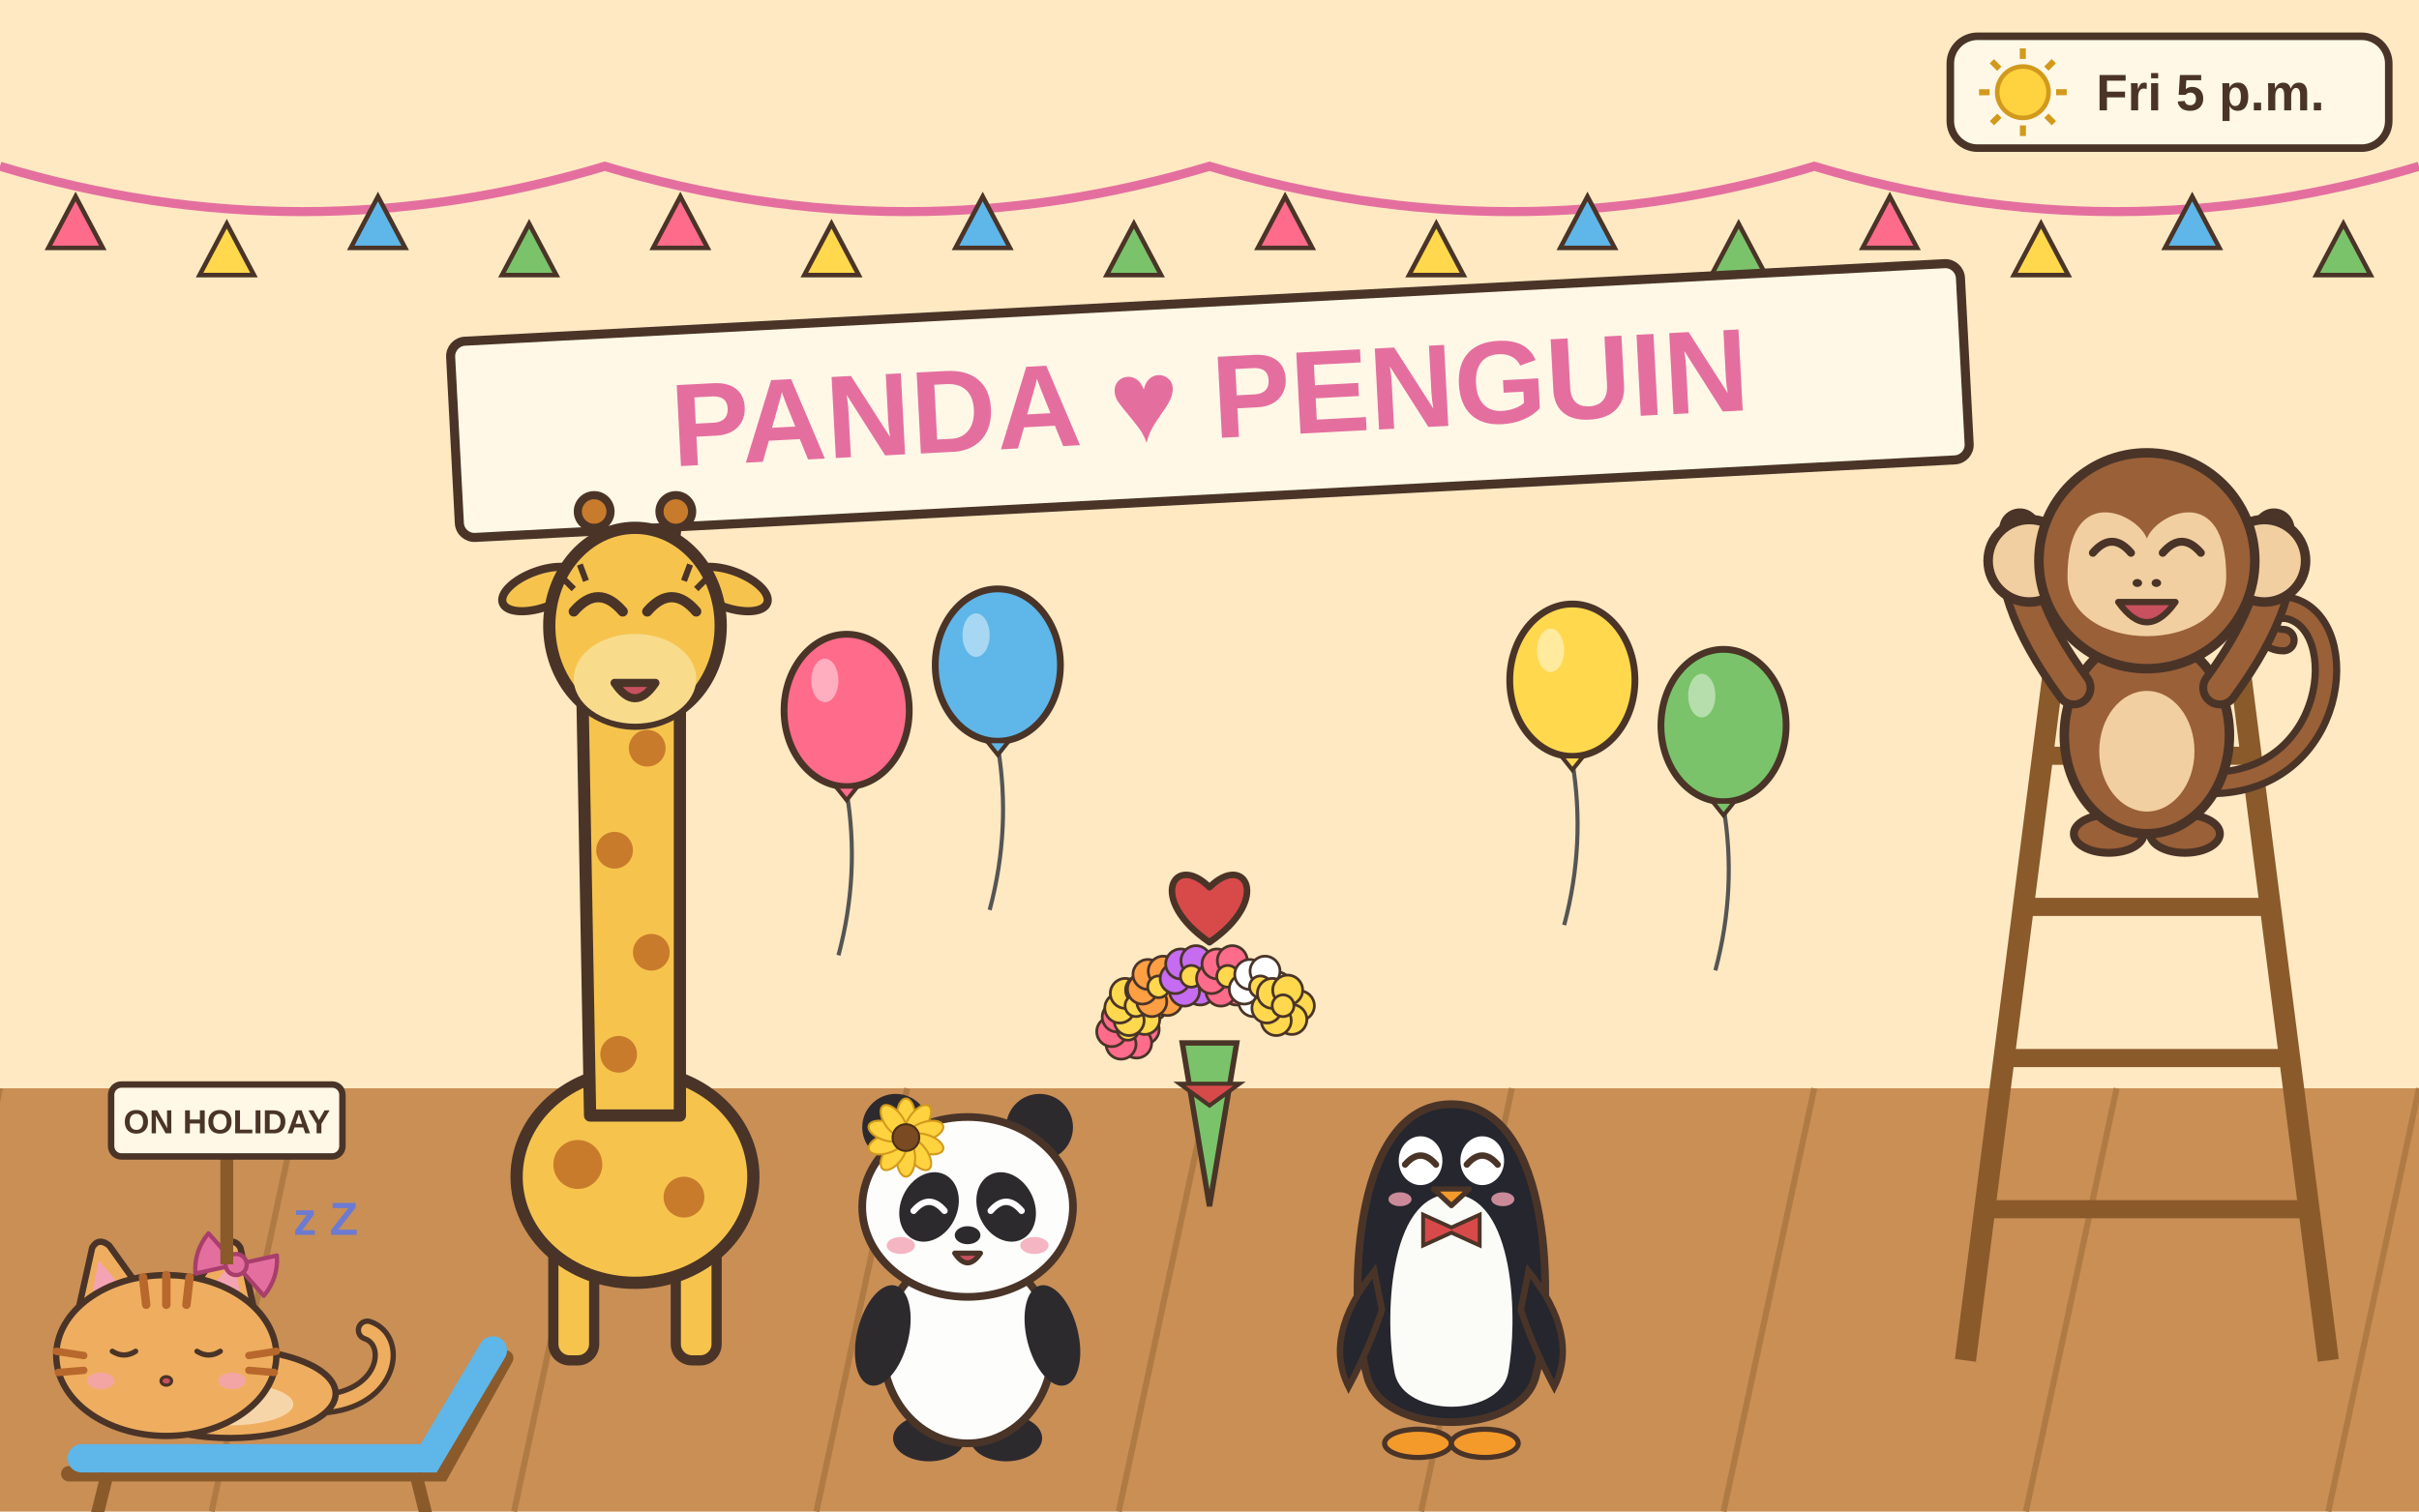
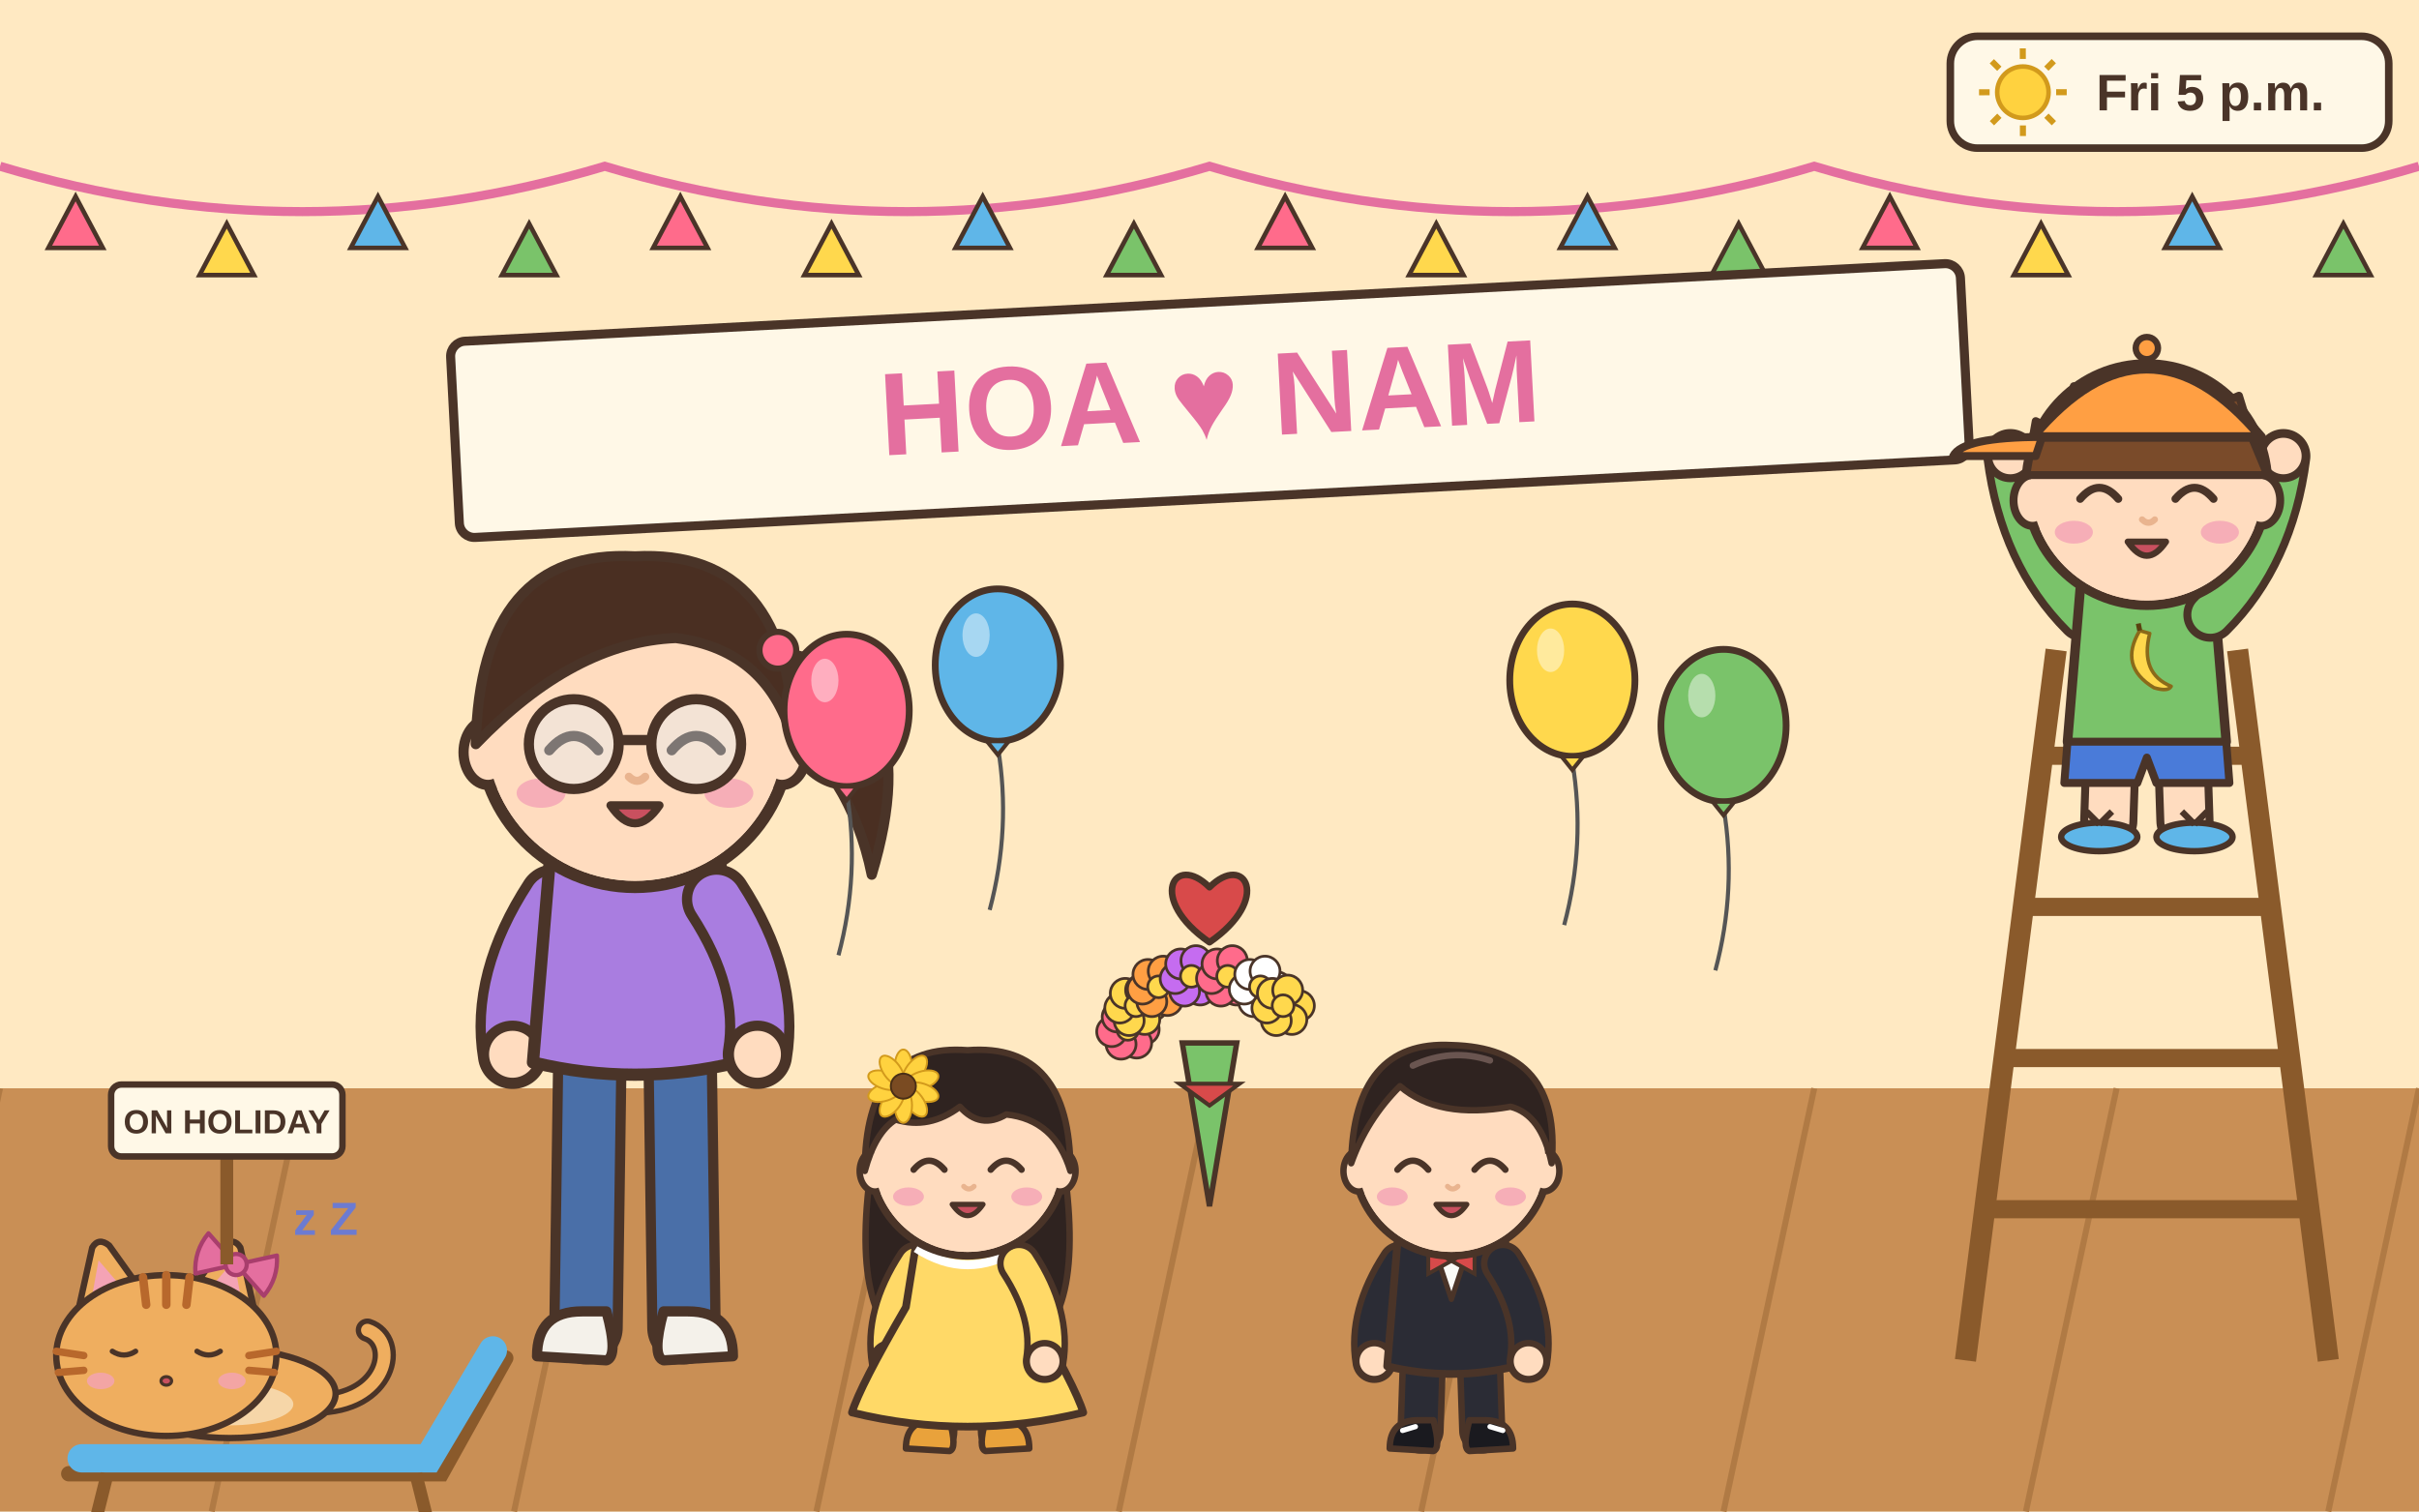
<svg xmlns="http://www.w3.org/2000/svg" viewBox="0 0 1600 1000" width="1600" height="1000">
  <style>.ch{animation:breathe 3.4s ease-in-out infinite;animation-delay:var(--d,0s);transform-box:fill-box;transform-origin:50% 100%}.m-happy,.m-love{animation-name:hop;animation-duration:2.8s}.m-shock{animation-name:shiver;animation-duration:2.4s}.m-angry{animation-name:puff;animation-duration:1.3s}.m-sad,.m-cry{animation-name:droop;animation-duration:4s}.m-sleep{animation-name:snore;animation-duration:3.8s}.m-sly,.m-sweat,.m-grumpy{animation-name:shifty;animation-duration:2.4s}@keyframes breathe{50%{transform:scale(1.015,.985)}}@keyframes hop{0%,58%,100%{transform:none}68%{transform:translateY(-16px) scale(.98,1.03)}78%{transform:scale(1.035,.965)}86%{transform:none}}@keyframes shiver{0%,30%,100%{transform:none}4%{transform:translateX(-7px) rotate(-1.5deg)}8%{transform:translateX(7px) rotate(1.5deg)}12%{transform:translateX(-6px)}16%{transform:translateX(6px)}20%{transform:translateX(-3px)}}@keyframes puff{50%{transform:scale(1.045,.965) translateY(2px)}}@keyframes droop{50%{transform:scale(1.01,.97) rotate(-1.2deg)}}@keyframes snore{50%{transform:scale(1.035,.965)}}@keyframes shifty{0%,100%{transform:rotate(-2deg)}50%{transform:rotate(2deg)}}.blink{animation:blink 4.6s infinite;animation-delay:var(--d,0s);transform-box:fill-box;transform-origin:50% 50%}@keyframes blink{0%,91%,100%{transform:none}94%{transform:scaleY(.1)}}.drip{animation:drip 1.8s ease-in infinite;animation-delay:var(--d,0s)}.drip+.drip{animation-delay:calc(var(--d,0s) - .9s)}@keyframes drip{0%{transform:translateY(-8px);opacity:0}25%{opacity:1}100%{transform:translateY(34px);opacity:0}}.zz{animation:zz 3s ease-in-out infinite}@keyframes zz{0%{transform:translate(0,14px);opacity:0}30%{opacity:1}100%{transform:translate(24px,-34px);opacity:0}}.twinkle{animation:tw 1.8s ease-in-out infinite;animation-delay:var(--d,0s);transform-box:fill-box;transform-origin:50% 50%}@keyframes tw{0%,100%{transform:scale(.7) rotate(0);opacity:.75}50%{transform:scale(1.18) rotate(45deg);opacity:1}}.sway{animation:sway 3.4s ease-in-out infinite;animation-delay:var(--d,0s);transform-box:fill-box;transform-origin:50% 100%}@keyframes sway{0%,100%{transform:rotate(-3deg) translateY(0)}50%{transform:rotate(3deg) translateY(-14px)}}.beat{animation:beat 1.3s ease-in-out infinite;animation-delay:var(--d,0s);transform-box:fill-box;transform-origin:50% 50%}@keyframes beat{0%,60%,100%{transform:scale(1)}12%{transform:scale(1.16)}24%{transform:scale(.96)}36%{transform:scale(1.08)}}.tail{animation:wag 1.7s ease-in-out infinite;transform-origin:60px -40px}@keyframes wag{50%{transform:rotate(10deg)}}.paw{animation:paw 1s ease-in-out infinite;transform-origin:56px -112px}@keyframes paw{50%{transform:rotate(-18deg)}}.float{animation:float 3.2s ease-in-out infinite;animation-delay:var(--d,0s)}@keyframes float{50%{transform:translateY(-18px)}}.ripple{animation:ripple 2.8s ease-in-out infinite;animation-delay:var(--d,0s)}@keyframes ripple{50%{transform:translateX(26px);opacity:.3}}.flutter{animation:flutter 2.4s ease-in-out infinite;animation-delay:var(--d,0s);transform-box:fill-box;transform-origin:50% 0}@keyframes flutter{50%{transform:rotate(9deg)}}.glow{animation:glow 2.6s ease-in-out infinite}@keyframes glow{50%{opacity:.35}}@media (prefers-reduced-motion:reduce){*{animation:none!important}}</style>
  <rect width="1600" height="1000" fill="#ffe9c2" />
  <rect y="720" width="1600" height="280" fill="#c98f55" />
  <path d="M0 720 L -60 1000" stroke="#b07a44" stroke-width="4" />
  <path d="M200 720 L 140 1000" stroke="#b07a44" stroke-width="4" />
  <path d="M400 720 L 340 1000" stroke="#b07a44" stroke-width="4" />
  <path d="M600 720 L 540 1000" stroke="#b07a44" stroke-width="4" />
  <path d="M800 720 L 740 1000" stroke="#b07a44" stroke-width="4" />
  <path d="M1000 720 L 940 1000" stroke="#b07a44" stroke-width="4" />
  <path d="M1200 720 L 1140 1000" stroke="#b07a44" stroke-width="4" />
  <path d="M1400 720 L 1340 1000" stroke="#b07a44" stroke-width="4" />
  <path d="M1600 720 L 1540 1000" stroke="#b07a44" stroke-width="4" />
  <path d="M0 110 Q 200 170 400 110 Q 600 170 800 110 Q 1000 170 1200 110 Q 1400 170 1600 110" fill="none" stroke="#e46f9f" stroke-width="6" />
  <path class="flutter" style="--d:0s" d="M50 130 l 18 34 l -36 0 z" fill="#ff6b8b" stroke="#4a3428" stroke-width="3" />
  <path class="flutter" style="--d:-0.4s" d="M150 148 l 18 34 l -36 0 z" fill="#ffd84d" stroke="#4a3428" stroke-width="3" />
  <path class="flutter" style="--d:-0.8s" d="M250 130 l 18 34 l -36 0 z" fill="#5fb6e8" stroke="#4a3428" stroke-width="3" />
  <path class="flutter" style="--d:-1.2s" d="M350 148 l 18 34 l -36 0 z" fill="#7ac36a" stroke="#4a3428" stroke-width="3" />
  <path class="flutter" style="--d:-1.6s" d="M450 130 l 18 34 l -36 0 z" fill="#ff6b8b" stroke="#4a3428" stroke-width="3" />
  <path class="flutter" style="--d:0s" d="M550 148 l 18 34 l -36 0 z" fill="#ffd84d" stroke="#4a3428" stroke-width="3" />
  <path class="flutter" style="--d:-0.4s" d="M650 130 l 18 34 l -36 0 z" fill="#5fb6e8" stroke="#4a3428" stroke-width="3" />
  <path class="flutter" style="--d:-0.8s" d="M750 148 l 18 34 l -36 0 z" fill="#7ac36a" stroke="#4a3428" stroke-width="3" />
  <path class="flutter" style="--d:-1.2s" d="M850 130 l 18 34 l -36 0 z" fill="#ff6b8b" stroke="#4a3428" stroke-width="3" />
  <path class="flutter" style="--d:-1.6s" d="M950 148 l 18 34 l -36 0 z" fill="#ffd84d" stroke="#4a3428" stroke-width="3" />
  <path class="flutter" style="--d:0s" d="M1050 130 l 18 34 l -36 0 z" fill="#5fb6e8" stroke="#4a3428" stroke-width="3" />
  <path class="flutter" style="--d:-0.4s" d="M1150 148 l 18 34 l -36 0 z" fill="#7ac36a" stroke="#4a3428" stroke-width="3" />
  <path class="flutter" style="--d:-0.8s" d="M1250 130 l 18 34 l -36 0 z" fill="#ff6b8b" stroke="#4a3428" stroke-width="3" />
  <path class="flutter" style="--d:-1.2s" d="M1350 148 l 18 34 l -36 0 z" fill="#ffd84d" stroke="#4a3428" stroke-width="3" />
  <path class="flutter" style="--d:-1.6s" d="M1450 130 l 18 34 l -36 0 z" fill="#5fb6e8" stroke="#4a3428" stroke-width="3" />
  <path class="flutter" style="--d:0s" d="M1550 148 l 18 34 l -36 0 z" fill="#7ac36a" stroke="#4a3428" stroke-width="3" />
  <g transform="rotate(-3 800 260)">
    <rect x="300" y="200" width="1000" height="130" rx="10" fill="#fff8e7" stroke="#4a3428" stroke-width="6" />
-     <text x="800" y="290" text-anchor="middle" font-size="78" font-weight="900" fill="#e46f9f" font-family="'Baloo 2', 'Trebuchet MS', Arial">PANDA ♥ PENGUIN</text>
+     <text x="800" y="290" text-anchor="middle" font-size="78" font-weight="900" fill="#e46f9f" font-family="'Baloo 2', 'Trebuchet MS', Arial">HOA ♥ NAM</text>
  </g>
  <g transform="translate(420 900) scale(1.35 1.35)">
-     <g class="ch ch-giraffe m-happy" style="--d:-2.74s">
-       <rect x="-40" y="-60" width="20" height="60" rx="8" fill="#f6c44d" stroke="#4a3428" stroke-width="5" />
-       <rect x="20" y="-60" width="20" height="60" rx="8" fill="#f6c44d" stroke="#4a3428" stroke-width="5" />
-       <ellipse cx="0" cy="-90" rx="58" ry="52" fill="#f6c44d" stroke="#4a3428" stroke-width="6" />
-       <path d="M-22 -120 L -26 -340 L 22 -340 L 22 -120 Z" fill="#f6c44d" stroke="#4a3428" stroke-width="6" stroke-linejoin="round" />
-       <circle cx="-8" cy="-150" r="9" fill="#c97b2c" />
-       <circle cx="8" cy="-200" r="9" fill="#c97b2c" />
-       <circle cx="-10" cy="-250" r="9" fill="#c97b2c" />
-       <circle cx="6" cy="-300" r="9" fill="#c97b2c" />
-       <circle cx="-28" cy="-96" r="12" fill="#c97b2c" />
-       <circle cx="24" cy="-80" r="10" fill="#c97b2c" />
-       <path d="M-16 -380 l -4 -34 M16 -380 l 4 -34" stroke="#4a3428" stroke-width="7" />
-       <circle cx="-20" cy="-416" r="8" fill="#c97b2c" stroke="#4a3428" stroke-width="4" />
-       <circle cx="20" cy="-416" r="8" fill="#c97b2c" stroke="#4a3428" stroke-width="4" />
-       <ellipse cx="-46" cy="-378" rx="20" ry="9" fill="#f6c44d" stroke="#4a3428" stroke-width="4" transform="rotate(-20 -46 -378)" />
-       <ellipse cx="46" cy="-378" rx="20" ry="9" fill="#f6c44d" stroke="#4a3428" stroke-width="4" transform="rotate(20 46 -378)" />
-       <ellipse cx="0" cy="-360" rx="42" ry="48" fill="#f6c44d" stroke="#4a3428" stroke-width="6" />
-       <ellipse cx="0" cy="-334" rx="30" ry="22" fill="#f8dc8c" />
-       <path d="M-30 -367 Q -18 -381 -6 -367" fill="none" stroke="#4a3428" stroke-width="5" stroke-linecap="round" />
-       <path d="M6 -367 Q 18 -381 30 -367" fill="none" stroke="#4a3428" stroke-width="5" stroke-linecap="round" />
-       <path d="M-30 -378 l -6 -6 M-24 -382 l -3 -8 M30 -378 l 6 -6 M24 -382 l 3 -8" stroke="#4a3428" stroke-width="3" />
-       <path d="M-10 -332 Q 0 -317 10 -332 Z" fill="#c9505f" stroke="#4a3428" stroke-width="4" stroke-linejoin="round" />
+     <g class="ch ch-linh m-happy" style="--d:-2.74s">
+       <path d="M66 -348 Q 146 -338 116 -238 Q 106 -288 66 -318 Z" fill="#4a2f22" stroke="#4a3428" stroke-width="5" stroke-linejoin="round" />
+       <path d="M-22 -156 L -24 -16" fill="none" stroke="#4a3428" stroke-width="36" stroke-linecap="round" stroke-linejoin="round" />
+       <path d="M-22 -156 L -24 -16" fill="none" stroke="#4a6fa8" stroke-width="26" stroke-linecap="round" stroke-linejoin="round" />
+       <path d="M22 -156 L 24 -16" fill="none" stroke="#4a3428" stroke-width="36" stroke-linecap="round" stroke-linejoin="round" />
+       <path d="M22 -156 L 24 -16" fill="none" stroke="#4a6fa8" stroke-width="26" stroke-linecap="round" stroke-linejoin="round" />
+       <path d="M-48 -2 Q -48 -24 -26 -24 L -14 -24 Q -8 -2 -14 0 Z" fill="#f4f1ea" stroke="#4a3428" stroke-width="5" stroke-linejoin="round" />
+       <path d="M48 -2 Q 48 -24 26 -24 L 14 -24 Q 8 -2 14 0 Z" fill="#f4f1ea" stroke="#4a3428" stroke-width="5" stroke-linejoin="round" />
+       <path d="M-40 -226 Q -66 -186 -60 -150" fill="none" stroke="#4a3428" stroke-width="34" stroke-linecap="round" stroke-linejoin="round" />
+       <path d="M-40 -226 Q -66 -186 -60 -150" fill="none" stroke="#a97de0" stroke-width="24" stroke-linecap="round" stroke-linejoin="round" />
+       <circle cx="-60" cy="-150" r="14" fill="#ffdcbf" stroke="#4a3428" stroke-width="5" />
+       <path d="M-42 -242 Q 0 -254 42 -242 L 50 -146 Q 0 -134 -50 -146 Z" fill="#a97de0" stroke="#4a3428" stroke-width="6" stroke-linejoin="round" />
+       <path d="M40 -226 Q 66 -186 60 -150" fill="none" stroke="#4a3428" stroke-width="34" stroke-linecap="round" stroke-linejoin="round" />
+       <path d="M40 -226 Q 66 -186 60 -150" fill="none" stroke="#a97de0" stroke-width="24" stroke-linecap="round" stroke-linejoin="round" />
+       <circle cx="60" cy="-150" r="14" fill="#ffdcbf" stroke="#4a3428" stroke-width="5" />
+       <circle cx="0" cy="-308" r="76" fill="#ffdcbf" stroke="#4a3428" stroke-width="6" />
+       <ellipse cx="-72" cy="-298" rx="12" ry="16" fill="#ffdcbf" stroke="#4a3428" stroke-width="5" />
+       <ellipse cx="72" cy="-298" rx="12" ry="16" fill="#ffdcbf" stroke="#4a3428" stroke-width="5" />
+       <circle cx="0" cy="-308" r="73" fill="#ffdcbf" />
+       <path d="M-42 -299 Q -30 -313 -18 -299" fill="none" stroke="#4a3428" stroke-width="5" stroke-linecap="round" />
+       <path d="M18 -299 Q 30 -313 42 -299" fill="none" stroke="#4a3428" stroke-width="5" stroke-linecap="round" />
+       <path d="M-12 -272 Q 0 -254.4 12 -272 Z" fill="#c9505f" stroke="#4a3428" stroke-width="4" stroke-linejoin="round" />
+       <ellipse cx="-46" cy="-278" rx="12" ry="7.2" fill="#f4a3b5" opacity=".8" />
+       <ellipse cx="46" cy="-278" rx="12" ry="7.2" fill="#f4a3b5" opacity=".8" />
+       <path d="M-3 -286 q 4 4 8 0" fill="none" stroke="#e9b48f" stroke-width="4" stroke-linecap="round" />
+       <path d="M-78 -302 Q -76 -398 0 -394 Q 76 -398 78 -302 Q 66 -348 20 -354 Q -30 -352 -78 -302 Z" fill="#4a2f22" stroke="#4a3428" stroke-width="5" stroke-linejoin="round" />
+       <circle cx="70" cy="-348" r="9" fill="#ff6b8b" stroke="#4a3428" stroke-width="3" />
+       <g fill="rgba(220,240,255,.35)" stroke="#4a3428" stroke-width="5">
+         <circle cx="-30" cy="-302" r="22" />
+         <circle cx="30" cy="-302" r="22" />
+       </g>
+       <path d="M-8 -304 L 8 -304" stroke="#4a3428" stroke-width="5" />
    </g>
  </g>
  <path d="M1360 430 L 1300 900 M1480 430 L 1540 900" stroke="#8a5a2b" stroke-width="14" />
  <path d="M1350.9 500 L 1489.1 500" stroke="#8a5a2b" stroke-width="12" />
  <path d="M1337.9 600 L 1502.1 600" stroke="#8a5a2b" stroke-width="12" />
  <path d="M1324.9 700 L 1515.1 700" stroke="#8a5a2b" stroke-width="12" />
  <path d="M1311.9 800 L 1528.1 800" stroke="#8a5a2b" stroke-width="12" />
  <g transform="translate(1420 560) scale(1.05 1.05)">
-     <g class="ch ch-monkey m-happy" style="--d:-0.02s">
-       <path d="M40 -40 C 120 -40 130 -140 90 -150 C 70 -154 70 -130 86 -130" fill="none" stroke="#4a3428" stroke-width="18" stroke-linecap="round" />
-       <path d="M40 -40 C 120 -40 130 -140 90 -150 C 70 -154 70 -130 86 -130" fill="none" stroke="#9a6038" stroke-width="9" stroke-linecap="round" />
-       <ellipse cx="-24" cy="-8" rx="22" ry="12" fill="#9a6038" stroke="#4a3428" stroke-width="5" />
-       <ellipse cx="24" cy="-8" rx="22" ry="12" fill="#9a6038" stroke="#4a3428" stroke-width="5" />
-       <ellipse cx="0" cy="-70" rx="52" ry="62" fill="#9a6038" stroke="#4a3428" stroke-width="6" />
-       <ellipse cx="0" cy="-60" rx="30" ry="38" fill="#f1cfa0" />
-       <path d="M-46 -100 Q -90 -160 -80 -200" stroke="#4a3428" stroke-width="26" stroke-linecap="round" fill="none" />
-       <path d="M-46 -100 Q -90 -160 -80 -200" stroke="#9a6038" stroke-width="16" stroke-linecap="round" fill="none" />
-       <path d="M46 -100 Q 90 -160 80 -200" stroke="#4a3428" stroke-width="26" stroke-linecap="round" fill="none" />
-       <path d="M46 -100 Q 90 -160 80 -200" stroke="#9a6038" stroke-width="16" stroke-linecap="round" fill="none" />
-       <circle cx="-74" cy="-180" r="26" fill="#f1cfa0" stroke="#4a3428" stroke-width="6" />
-       <circle cx="74" cy="-180" r="26" fill="#f1cfa0" stroke="#4a3428" stroke-width="6" />
-       <circle cx="0" cy="-180" r="68" fill="#9a6038" stroke="#4a3428" stroke-width="6" />
-       <path d="M-50 -170 C -50 -230 -6 -210 0 -194 C 6 -210 50 -230 50 -170 C 50 -120 -50 -120 -50 -170 Z" fill="#f1cfa0" />
-       <path d="M-34 -185 Q -22 -199 -10 -185" fill="none" stroke="#4a3428" stroke-width="5" stroke-linecap="round" />
-       <path d="M10 -185 Q 22 -199 34 -185" fill="none" stroke="#4a3428" stroke-width="5" stroke-linecap="round" />
-       <ellipse cx="-6" cy="-166" rx="3" ry="2.5" fill="#4a3428" />
-       <ellipse cx="6" cy="-166" rx="3" ry="2.5" fill="#4a3428" />
-       <path d="M-18 -154 Q 0 -128.6 18 -154 Z" fill="#c9505f" stroke="#4a3428" stroke-width="4" stroke-linejoin="round" />
+     <g class="ch ch-bin m-happy" style="--d:-0.02s">
+       <path d="M-22 -76 L -24 -16" fill="none" stroke="#4a3428" stroke-width="36" stroke-linecap="round" stroke-linejoin="round" />
+       <path d="M-22 -76 L -24 -16" fill="none" stroke="#ffdcbf" stroke-width="26" stroke-linecap="round" stroke-linejoin="round" />
+       <path d="M22 -76 L 24 -16" fill="none" stroke="#4a3428" stroke-width="36" stroke-linecap="round" stroke-linejoin="round" />
+       <path d="M22 -76 L 24 -16" fill="none" stroke="#ffdcbf" stroke-width="26" stroke-linecap="round" stroke-linejoin="round" />
+       <ellipse cx="-30" cy="-6" rx="24" ry="9" fill="#5fb6e8" stroke="#4a3428" stroke-width="4" />
+       <ellipse cx="30" cy="-6" rx="24" ry="9" fill="#5fb6e8" stroke="#4a3428" stroke-width="4" />
+       <path d="M-30 -14 l -8 -8 M-30 -14 l 8 -8 M30 -14 l -8 -8 M30 -14 l 8 -8" stroke="#4a3428" stroke-width="4" />
+       <path d="M-40 -146 Q -78 -184 -86 -246" fill="none" stroke="#4a3428" stroke-width="34" stroke-linecap="round" stroke-linejoin="round" />
+       <path d="M-40 -146 Q -78 -184 -86 -246" fill="none" stroke="#7ac36a" stroke-width="24" stroke-linecap="round" stroke-linejoin="round" />
+       <circle cx="-86" cy="-246" r="14" fill="#ffdcbf" stroke="#4a3428" stroke-width="5" />
+       <path d="M-42 -162 Q 0 -174 42 -162 L 50 -66 Q 0 -54 -50 -66 Z" fill="#7ac36a" stroke="#4a3428" stroke-width="6" stroke-linejoin="round" />
+       <path d="M-50 -66 L -52 -40 L -6 -40 L 0 -56 L 6 -40 L 52 -40 L 50 -66 Z" fill="#4a7bd9" stroke="#4a3428" stroke-width="5" stroke-linejoin="round" />
+       <g transform="translate(0 -118) scale(0.45)">
+         <path d="M-10 -40 Q -40 10 10 40 Q 30 46 34 38 Q -10 20 4 -36 Z" fill="#ffd84d" stroke="#8a6a1a" stroke-width="5" stroke-linejoin="round" />
+         <path d="M-10 -40 l -2 -10" stroke="#5a4210" stroke-width="7" />
+       </g>
+       <path d="M40 -146 Q 78 -184 86 -246" fill="none" stroke="#4a3428" stroke-width="34" stroke-linecap="round" stroke-linejoin="round" />
+       <path d="M40 -146 Q 78 -184 86 -246" fill="none" stroke="#7ac36a" stroke-width="24" stroke-linecap="round" stroke-linejoin="round" />
+       <circle cx="86" cy="-246" r="14" fill="#ffdcbf" stroke="#4a3428" stroke-width="5" />
+       <circle cx="0" cy="-228" r="76" fill="#ffdcbf" stroke="#4a3428" stroke-width="6" />
+       <ellipse cx="-72" cy="-218" rx="12" ry="16" fill="#ffdcbf" stroke="#4a3428" stroke-width="5" />
+       <ellipse cx="72" cy="-218" rx="12" ry="16" fill="#ffdcbf" stroke="#4a3428" stroke-width="5" />
+       <circle cx="0" cy="-228" r="73" fill="#ffdcbf" />
+       <path d="M-42 -219 Q -30 -233 -18 -219" fill="none" stroke="#4a3428" stroke-width="5" stroke-linecap="round" />
+       <path d="M18 -219 Q 30 -233 42 -219" fill="none" stroke="#4a3428" stroke-width="5" stroke-linecap="round" />
+       <path d="M-12 -192 Q 0 -174.4 12 -192 Z" fill="#c9505f" stroke="#4a3428" stroke-width="4" stroke-linejoin="round" />
+       <ellipse cx="-46" cy="-198" rx="12" ry="7.2" fill="#f4a3b5" opacity=".8" />
+       <ellipse cx="46" cy="-198" rx="12" ry="7.2" fill="#f4a3b5" opacity=".8" />
+       <path d="M-3 -206 q 4 4 8 0" fill="none" stroke="#e9b48f" stroke-width="4" stroke-linecap="round" />
+       <path d="M-76 -234 L -70 -268 L -50 -258 L -46 -290 L -10 -272 L 10 -298 L 30 -272 L 58 -284 L 66 -258 L 76 -234 Z" fill="#7a4b2a" stroke="#4a3428" stroke-width="5" stroke-linejoin="round" />
+       <path d="M-72 -258 Q 0 -344 72 -258 Z" fill="#ff9f43" stroke="#4a3428" stroke-width="6" stroke-linejoin="round" />
+       <path d="M-66 -258 Q -116 -258 -122 -246 L -70 -246 Z" fill="#ff9f43" stroke="#4a3428" stroke-width="5" stroke-linejoin="round" />
+       <circle cx="0" cy="-314" r="7" fill="#ff9f43" stroke="#4a3428" stroke-width="4" />
    </g>
  </g>
  <g transform="translate(560 470) scale(0.9)">
    <g class="sway" style="--d:-2.76s">
      <path d="M0 60 Q 10 120 -6 180" stroke="#555" stroke-width="3" fill="none" />
      <ellipse cx="0" cy="0" rx="46" ry="56" fill="#ff6b8b" stroke="#4a3428" stroke-width="5" />
      <ellipse cx="-16" cy="-22" rx="10" ry="16" fill="#fff" opacity=".45" />
      <path d="M-8 56 L 8 56 L 0 66Z" fill="#ff6b8b" stroke="#4a3428" stroke-width="3" />
    </g>
  </g>
  <g transform="translate(660 440) scale(0.9)">
    <g class="sway" style="--d:-0.46s">
      <path d="M0 60 Q 10 120 -6 180" stroke="#555" stroke-width="3" fill="none" />
      <ellipse cx="0" cy="0" rx="46" ry="56" fill="#5fb6e8" stroke="#4a3428" stroke-width="5" />
      <ellipse cx="-16" cy="-22" rx="10" ry="16" fill="#fff" opacity=".45" />
      <path d="M-8 56 L 8 56 L 0 66Z" fill="#5fb6e8" stroke="#4a3428" stroke-width="3" />
    </g>
  </g>
  <g transform="translate(1040 450) scale(0.9)">
    <g class="sway" style="--d:-1.24s">
      <path d="M0 60 Q 10 120 -6 180" stroke="#555" stroke-width="3" fill="none" />
      <ellipse cx="0" cy="0" rx="46" ry="56" fill="#ffd84d" stroke="#4a3428" stroke-width="5" />
      <ellipse cx="-16" cy="-22" rx="10" ry="16" fill="#fff" opacity=".45" />
      <path d="M-8 56 L 8 56 L 0 66Z" fill="#ffd84d" stroke="#4a3428" stroke-width="3" />
    </g>
  </g>
  <g transform="translate(1140 480) scale(0.9)">
    <g class="sway" style="--d:-2.34s">
      <path d="M0 60 Q 10 120 -6 180" stroke="#555" stroke-width="3" fill="none" />
      <ellipse cx="0" cy="0" rx="46" ry="56" fill="#7ac36a" stroke="#4a3428" stroke-width="5" />
      <ellipse cx="-16" cy="-22" rx="10" ry="16" fill="#fff" opacity=".45" />
      <path d="M-8 56 L 8 56 L 0 66Z" fill="#7ac36a" stroke="#4a3428" stroke-width="3" />
    </g>
  </g>
  <g transform="translate(800 690) scale(0.9)">
    <path d="M-20 0 L 0 120 L 20 0 Z" fill="#7ac36a" stroke="#4a3428" stroke-width="4" />
    <g transform="translate(-60 -10)">
      <circle cx="12" cy="0" r="11" fill="#ff6b8b" stroke="#4a3428" stroke-width="2" />
      <circle cx="6.484" cy="10.098" r="11" fill="#ff6b8b" stroke="#4a3428" stroke-width="2" />
      <circle cx="-4.994" cy="10.912" r="11" fill="#ff6b8b" stroke="#4a3428" stroke-width="2" />
      <circle cx="-11.88" cy="1.693" r="11" fill="#ff6b8b" stroke="#4a3428" stroke-width="2" />
      <circle cx="-7.844" cy="-9.082" r="11" fill="#ff6b8b" stroke="#4a3428" stroke-width="2" />
      <circle cx="3.404" cy="-11.507" r="11" fill="#ff6b8b" stroke="#4a3428" stroke-width="2" />
      <circle r="8" fill="#ffd84d" stroke="#4a3428" stroke-width="2" />
    </g>
    <g transform="translate(-54.05813 -27.35535)">
      <circle cx="12" cy="0" r="11" fill="#ffd84d" stroke="#4a3428" stroke-width="2" />
      <circle cx="6.484" cy="10.098" r="11" fill="#ffd84d" stroke="#4a3428" stroke-width="2" />
      <circle cx="-4.994" cy="10.912" r="11" fill="#ffd84d" stroke="#4a3428" stroke-width="2" />
      <circle cx="-11.88" cy="1.693" r="11" fill="#ffd84d" stroke="#4a3428" stroke-width="2" />
      <circle cx="-7.844" cy="-9.082" r="11" fill="#ffd84d" stroke="#4a3428" stroke-width="2" />
      <circle cx="3.404" cy="-11.507" r="11" fill="#ffd84d" stroke="#4a3428" stroke-width="2" />
      <circle r="8" fill="#ffd84d" stroke="#4a3428" stroke-width="2" />
    </g>
    <g transform="translate(-37.40939 -41.27326)">
      <circle cx="12" cy="0" r="11" fill="#ff9f43" stroke="#4a3428" stroke-width="2" />
      <circle cx="6.484" cy="10.098" r="11" fill="#ff9f43" stroke="#4a3428" stroke-width="2" />
      <circle cx="-4.994" cy="10.912" r="11" fill="#ff9f43" stroke="#4a3428" stroke-width="2" />
      <circle cx="-11.88" cy="1.693" r="11" fill="#ff9f43" stroke="#4a3428" stroke-width="2" />
      <circle cx="-7.844" cy="-9.082" r="11" fill="#ff9f43" stroke="#4a3428" stroke-width="2" />
      <circle cx="3.404" cy="-11.507" r="11" fill="#ff9f43" stroke="#4a3428" stroke-width="2" />
      <circle r="8" fill="#ffd84d" stroke="#4a3428" stroke-width="2" />
    </g>
    <g transform="translate(-13.35126 -48.99712)">
      <circle cx="12" cy="0" r="11" fill="#c56cf0" stroke="#4a3428" stroke-width="2" />
      <circle cx="6.484" cy="10.098" r="11" fill="#c56cf0" stroke="#4a3428" stroke-width="2" />
      <circle cx="-4.994" cy="10.912" r="11" fill="#c56cf0" stroke="#4a3428" stroke-width="2" />
      <circle cx="-11.88" cy="1.693" r="11" fill="#c56cf0" stroke="#4a3428" stroke-width="2" />
      <circle cx="-7.844" cy="-9.082" r="11" fill="#c56cf0" stroke="#4a3428" stroke-width="2" />
      <circle cx="3.404" cy="-11.507" r="11" fill="#c56cf0" stroke="#4a3428" stroke-width="2" />
      <circle r="8" fill="#ffd84d" stroke="#4a3428" stroke-width="2" />
    </g>
    <g transform="translate(13.35126 -48.99712)">
      <circle cx="12" cy="0" r="11" fill="#ff6b8b" stroke="#4a3428" stroke-width="2" />
      <circle cx="6.484" cy="10.098" r="11" fill="#ff6b8b" stroke="#4a3428" stroke-width="2" />
      <circle cx="-4.994" cy="10.912" r="11" fill="#ff6b8b" stroke="#4a3428" stroke-width="2" />
      <circle cx="-11.88" cy="1.693" r="11" fill="#ff6b8b" stroke="#4a3428" stroke-width="2" />
      <circle cx="-7.844" cy="-9.082" r="11" fill="#ff6b8b" stroke="#4a3428" stroke-width="2" />
      <circle cx="3.404" cy="-11.507" r="11" fill="#ff6b8b" stroke="#4a3428" stroke-width="2" />
      <circle r="8" fill="#ffd84d" stroke="#4a3428" stroke-width="2" />
    </g>
    <g transform="translate(37.40939 -41.27326)">
      <circle cx="12" cy="0" r="11" fill="#ffffff" stroke="#4a3428" stroke-width="2" />
      <circle cx="6.484" cy="10.098" r="11" fill="#ffffff" stroke="#4a3428" stroke-width="2" />
      <circle cx="-4.994" cy="10.912" r="11" fill="#ffffff" stroke="#4a3428" stroke-width="2" />
      <circle cx="-11.88" cy="1.693" r="11" fill="#ffffff" stroke="#4a3428" stroke-width="2" />
      <circle cx="-7.844" cy="-9.082" r="11" fill="#ffffff" stroke="#4a3428" stroke-width="2" />
      <circle cx="3.404" cy="-11.507" r="11" fill="#ffffff" stroke="#4a3428" stroke-width="2" />
      <circle r="8" fill="#ffd84d" stroke="#4a3428" stroke-width="2" />
    </g>
    <g transform="translate(54.05813 -27.35535)">
      <circle cx="12" cy="0" r="11" fill="#ffd84d" stroke="#4a3428" stroke-width="2" />
      <circle cx="6.484" cy="10.098" r="11" fill="#ffd84d" stroke="#4a3428" stroke-width="2" />
      <circle cx="-4.994" cy="10.912" r="11" fill="#ffd84d" stroke="#4a3428" stroke-width="2" />
      <circle cx="-11.88" cy="1.693" r="11" fill="#ffd84d" stroke="#4a3428" stroke-width="2" />
      <circle cx="-7.844" cy="-9.082" r="11" fill="#ffd84d" stroke="#4a3428" stroke-width="2" />
      <circle cx="3.404" cy="-11.507" r="11" fill="#ffd84d" stroke="#4a3428" stroke-width="2" />
      <circle r="8" fill="#ffd84d" stroke="#4a3428" stroke-width="2" />
    </g>
    <path d="M-22 30 L 22 30 L 0 46 Z" fill="#d84a4a" stroke="#4a3428" stroke-width="3" />
  </g>
  <g transform="translate(640 960) scale(0.85 0.85)">
-     <g class="ch ch-panda m-happy" style="--d:-1.56s">
-       <ellipse cx="-30" cy="-10" rx="28" ry="18" fill="#2d2a2e" />
-       <ellipse cx="30" cy="-10" rx="28" ry="18" fill="#2d2a2e" />
-       <ellipse cx="0" cy="-80" rx="66" ry="74" fill="#fdfdfb" stroke="#4a3428" stroke-width="6" />
-       <ellipse cx="-66" cy="-90" rx="20" ry="40" fill="#2d2a2e" transform="rotate(14 -66 -90)" />
-       <ellipse cx="66" cy="-90" rx="20" ry="40" fill="#2d2a2e" transform="rotate(-14 66 -90)" />
-       <circle cx="-56" cy="-252" r="26" fill="#2d2a2e" />
-       <circle cx="56" cy="-252" r="26" fill="#2d2a2e" />
-       <ellipse cx="0" cy="-190" rx="82" ry="70" fill="#fdfdfb" stroke="#4a3428" stroke-width="6" />
-       <ellipse cx="-30" cy="-190" rx="22" ry="28" fill="#2d2a2e" transform="rotate(25 -30 -190)" />
-       <ellipse cx="30" cy="-190" rx="22" ry="28" fill="#2d2a2e" transform="rotate(-25 30 -190)" />
-       <path d="M-42 -187 Q -30 -201 -18 -187" fill="none" stroke="#fff" stroke-width="5" stroke-linecap="round" />
-       <path d="M18 -187 Q 30 -201 42 -187" fill="none" stroke="#fff" stroke-width="5" stroke-linecap="round" />
-       <ellipse cx="0" cy="-168" rx="10" ry="7" fill="#2d2a2e" />
-       <path d="M-10 -154 Q 0 -139 10 -154 Z" fill="#c9505f" stroke="#4a3428" stroke-width="4" stroke-linejoin="round" />
-       <ellipse cx="-52" cy="-160" rx="11" ry="6.6" fill="#f4a3b5" opacity=".8" />
-       <ellipse cx="52" cy="-160" rx="11" ry="6.6" fill="#f4a3b5" opacity=".8" />
-       <g transform="translate(-48 -244) scale(0.8)">
+     <g class="ch ch-hoa m-happy" style="--d:-1.56s">
+       <path d="M-74 -228 Q -94 -98 -40 -78 L 40 -78 Q 94 -98 74 -228 Z" fill="#2f2320" stroke="#4a3428" stroke-width="5" />
+       <path d="M-20 -60 L -22 -14" fill="none" stroke="#4a3428" stroke-width="28" stroke-linecap="round" stroke-linejoin="round" />
+       <path d="M-20 -60 L -22 -14" fill="none" stroke="#ffdcbf" stroke-width="18" stroke-linecap="round" stroke-linejoin="round" />
+       <path d="M20 -60 L 22 -14" fill="none" stroke="#4a3428" stroke-width="28" stroke-linecap="round" stroke-linejoin="round" />
+       <path d="M20 -60 L 22 -14" fill="none" stroke="#ffdcbf" stroke-width="18" stroke-linecap="round" stroke-linejoin="round" />
+       <path d="M-48 -2 Q -48 -24 -26 -24 L -14 -24 Q -8 -2 -14 0 Z" fill="#e9a23b" stroke="#4a3428" stroke-width="5" stroke-linejoin="round" />
+       <path d="M48 -2 Q 48 -24 26 -24 L 14 -24 Q 8 -2 14 0 Z" fill="#e9a23b" stroke="#4a3428" stroke-width="5" stroke-linejoin="round" />
+       <path d="M-40 -146 Q -66 -106 -60 -70" fill="none" stroke="#4a3428" stroke-width="34" stroke-linecap="round" stroke-linejoin="round" />
+       <path d="M-40 -146 Q -66 -106 -60 -70" fill="none" stroke="#ffd967" stroke-width="24" stroke-linecap="round" stroke-linejoin="round" />
+       <circle cx="-60" cy="-70" r="14" fill="#ffdcbf" stroke="#4a3428" stroke-width="5" />
+       <path d="M-40 -162 Q 0 -174 40 -162 L 48 -112 Q 84 -50 90 -30 Q 0 -8 -90 -30 Q -84 -50 -48 -112 Z" fill="#ffd967" stroke="#4a3428" stroke-width="6" stroke-linejoin="round" />
+       <path d="M-40 -158 Q 0 -132 40 -158" fill="none" stroke="#fff" stroke-width="7" />
+       <path d="M40 -146 Q 66 -106 60 -70" fill="none" stroke="#4a3428" stroke-width="34" stroke-linecap="round" stroke-linejoin="round" />
+       <path d="M40 -146 Q 66 -106 60 -70" fill="none" stroke="#ffd967" stroke-width="24" stroke-linecap="round" stroke-linejoin="round" />
+       <circle cx="60" cy="-70" r="14" fill="#ffdcbf" stroke="#4a3428" stroke-width="5" />
+       <circle cx="0" cy="-228" r="76" fill="#ffdcbf" stroke="#4a3428" stroke-width="6" />
+       <ellipse cx="-72" cy="-218" rx="12" ry="16" fill="#ffdcbf" stroke="#4a3428" stroke-width="5" />
+       <ellipse cx="72" cy="-218" rx="12" ry="16" fill="#ffdcbf" stroke="#4a3428" stroke-width="5" />
+       <circle cx="0" cy="-228" r="73" fill="#ffdcbf" />
+       <path d="M-42 -219 Q -30 -233 -18 -219" fill="none" stroke="#4a3428" stroke-width="5" stroke-linecap="round" />
+       <path d="M18 -219 Q 30 -233 42 -219" fill="none" stroke="#4a3428" stroke-width="5" stroke-linecap="round" />
+       <path d="M-12 -192 Q 0 -174.4 12 -192 Z" fill="#c9505f" stroke="#4a3428" stroke-width="4" stroke-linejoin="round" />
+       <ellipse cx="-46" cy="-198" rx="12" ry="7.2" fill="#f4a3b5" opacity=".8" />
+       <ellipse cx="46" cy="-198" rx="12" ry="7.2" fill="#f4a3b5" opacity=".8" />
+       <path d="M-3 -206 q 4 4 8 0" fill="none" stroke="#e9b48f" stroke-width="4" stroke-linecap="round" />
+       <path d="M-80 -218 Q -80 -318 0 -312 Q 80 -318 80 -218 Q 68 -258 30 -262 Q 10 -250 -6 -268 Q -30 -250 -56 -258 Q -72 -248 -80 -218 Z" fill="#2f2320" stroke="#4a3428" stroke-width="5" stroke-linejoin="round" />
+       <g transform="translate(-50 -284) scale(0.75)">
        <ellipse cx="0" cy="-20" rx="9" ry="18" fill="#ffd23f" stroke="#d29a1c" stroke-width="2" transform="rotate(0)" />
        <ellipse cx="0" cy="-20" rx="9" ry="18" fill="#ffd23f" stroke="#d29a1c" stroke-width="2" transform="rotate(36)" />
        <ellipse cx="0" cy="-20" rx="9" ry="18" fill="#ffd23f" stroke="#d29a1c" stroke-width="2" transform="rotate(72)" />
        <ellipse cx="0" cy="-20" rx="9" ry="18" fill="#ffd23f" stroke="#d29a1c" stroke-width="2" transform="rotate(108)" />
        <ellipse cx="0" cy="-20" rx="9" ry="18" fill="#ffd23f" stroke="#d29a1c" stroke-width="2" transform="rotate(144)" />
        <ellipse cx="0" cy="-20" rx="9" ry="18" fill="#ffd23f" stroke="#d29a1c" stroke-width="2" transform="rotate(180)" />
        <ellipse cx="0" cy="-20" rx="9" ry="18" fill="#ffd23f" stroke="#d29a1c" stroke-width="2" transform="rotate(216)" />
        <ellipse cx="0" cy="-20" rx="9" ry="18" fill="#ffd23f" stroke="#d29a1c" stroke-width="2" transform="rotate(252)" />
        <ellipse cx="0" cy="-20" rx="9" ry="18" fill="#ffd23f" stroke="#d29a1c" stroke-width="2" transform="rotate(288)" />
        <ellipse cx="0" cy="-20" rx="9" ry="18" fill="#ffd23f" stroke="#d29a1c" stroke-width="2" transform="rotate(324)" />
        <circle r="13" fill="#7a4b22" stroke="#4a2f16" stroke-width="2" />
      </g>
    </g>
  </g>
  <g transform="translate(960 960) scale(0.85 0.85)">
-     <g class="ch ch-penguin m-happy" style="--d:-0.9s">
-       <ellipse cx="-26" cy="-6" rx="26" ry="11" fill="#f39a2b" stroke="#4a3428" stroke-width="4" />
-       <ellipse cx="26" cy="-6" rx="26" ry="11" fill="#f39a2b" stroke="#4a3428" stroke-width="4" />
-       <path d="M0 -270 C 80 -270 80 -110 66 -60 C 56 -10 -56 -10 -66 -60 C -80 -110 -80 -270 0 -270 Z" fill="#25262e" stroke="#4a3428" stroke-width="6" />
-       <path d="M0 -200 C 50 -200 52 -100 44 -60 C 36 -26 -36 -26 -44 -60 C -52 -100 -50 -200 0 -200 Z" fill="#fbfbf7" />
-       <path d="M-60 -140 Q -100 -90 -80 -50 Q -64 -80 -54 -110 Z" fill="#25262e" stroke="#4a3428" stroke-width="5" />
-       <path d="M60 -140 Q 100 -90 80 -50 Q 64 -80 54 -110 Z" fill="#25262e" stroke="#4a3428" stroke-width="5" />
-       <path d="M-22 -184 L 0 -174 L 22 -184 L 22 -160 L 0 -170 L -22 -160 Z" fill="#d84a4a" stroke="#4a3428" stroke-width="3" />
-       <ellipse cx="-24" cy="-226" rx="17" ry="19" fill="#fff" />
-       <ellipse cx="24" cy="-226" rx="17" ry="19" fill="#fff" />
-       <path d="M-36 -223 Q -24 -237 -12 -223" fill="none" stroke="#4a3428" stroke-width="5" stroke-linecap="round" />
-       <path d="M12 -223 Q 24 -237 36 -223" fill="none" stroke="#4a3428" stroke-width="5" stroke-linecap="round" />
-       <path d="M-14 -204 L 0 -204 L 14 -204 L 0 -191 Z" fill="#f39a2b" stroke="#4a3428" stroke-width="4" stroke-linejoin="round" />
-       <ellipse cx="-40" cy="-196" rx="9" ry="5.4" fill="#f4a3b5" opacity=".8" />
-       <ellipse cx="40" cy="-196" rx="9" ry="5.4" fill="#f4a3b5" opacity=".8" />
+     <g class="ch ch-nam m-happy" style="--d:-0.9s">
+       <path d="M-22 -76 L -24 -16" fill="none" stroke="#4a3428" stroke-width="36" stroke-linecap="round" stroke-linejoin="round" />
+       <path d="M-22 -76 L -24 -16" fill="none" stroke="#2b2c35" stroke-width="26" stroke-linecap="round" stroke-linejoin="round" />
+       <path d="M22 -76 L 24 -16" fill="none" stroke="#4a3428" stroke-width="36" stroke-linecap="round" stroke-linejoin="round" />
+       <path d="M22 -76 L 24 -16" fill="none" stroke="#2b2c35" stroke-width="26" stroke-linecap="round" stroke-linejoin="round" />
+       <path d="M-48 -2 Q -48 -24 -26 -24 L -14 -24 Q -8 -2 -14 0 Z" fill="#1a1a1f" stroke="#4a3428" stroke-width="5" stroke-linejoin="round" />
+       <path d="M48 -2 Q 48 -24 26 -24 L 14 -24 Q 8 -2 14 0 Z" fill="#1a1a1f" stroke="#4a3428" stroke-width="5" stroke-linejoin="round" />
+       <path d="M-38 -16 l 10 -3 M30 -19 l 10 3" stroke="#fff" stroke-width="4" stroke-linecap="round" />
+       <path d="M-40 -146 Q -66 -106 -60 -70" fill="none" stroke="#4a3428" stroke-width="34" stroke-linecap="round" stroke-linejoin="round" />
+       <path d="M-40 -146 Q -66 -106 -60 -70" fill="none" stroke="#2b2c35" stroke-width="24" stroke-linecap="round" stroke-linejoin="round" />
+       <circle cx="-60" cy="-70" r="14" fill="#ffdcbf" stroke="#4a3428" stroke-width="5" />
+       <path d="M-42 -162 Q 0 -174 42 -162 L 50 -66 Q 0 -54 -50 -66 Z" fill="#2b2c35" stroke="#4a3428" stroke-width="6" stroke-linejoin="round" />
+       <path d="M-16 -166 L 0 -118 L 16 -166 Z" fill="#fbfbf7" stroke="#4a3428" stroke-width="4" stroke-linejoin="round" />
+       <path d="M-18 -158 L 0 -148 L 18 -158 L 18 -138 L 0 -148 L -18 -138 Z" fill="#d84a4a" stroke="#4a3428" stroke-width="3" />
+       <path d="M40 -146 Q 66 -106 60 -70" fill="none" stroke="#4a3428" stroke-width="34" stroke-linecap="round" stroke-linejoin="round" />
+       <path d="M40 -146 Q 66 -106 60 -70" fill="none" stroke="#2b2c35" stroke-width="24" stroke-linecap="round" stroke-linejoin="round" />
+       <circle cx="60" cy="-70" r="14" fill="#ffdcbf" stroke="#4a3428" stroke-width="5" />
+       <circle cx="0" cy="-228" r="76" fill="#ffdcbf" stroke="#4a3428" stroke-width="6" />
+       <ellipse cx="-72" cy="-218" rx="12" ry="16" fill="#ffdcbf" stroke="#4a3428" stroke-width="5" />
+       <ellipse cx="72" cy="-218" rx="12" ry="16" fill="#ffdcbf" stroke="#4a3428" stroke-width="5" />
+       <circle cx="0" cy="-228" r="73" fill="#ffdcbf" />
+       <path d="M-42 -219 Q -30 -233 -18 -219" fill="none" stroke="#4a3428" stroke-width="5" stroke-linecap="round" />
+       <path d="M18 -219 Q 30 -233 42 -219" fill="none" stroke="#4a3428" stroke-width="5" stroke-linecap="round" />
+       <path d="M-12 -192 Q 0 -174.4 12 -192 Z" fill="#c9505f" stroke="#4a3428" stroke-width="4" stroke-linejoin="round" />
+       <ellipse cx="-46" cy="-198" rx="12" ry="7.2" fill="#f4a3b5" opacity=".8" />
+       <ellipse cx="46" cy="-198" rx="12" ry="7.2" fill="#f4a3b5" opacity=".8" />
+       <path d="M-3 -206 q 4 4 8 0" fill="none" stroke="#e9b48f" stroke-width="4" stroke-linecap="round" />
+       <path d="M-78 -224 Q -76 -320 0 -316 Q 86 -314 78 -224 Q 70 -262 46 -268 Q -10 -258 -40 -284 Q -66 -258 -78 -224 Z" fill="#2f2320" stroke="#4a3428" stroke-width="5" stroke-linejoin="round" />
+       <path d="M-30 -300 q 30 -14 60 -4" fill="none" stroke="#6a5550" stroke-width="5" stroke-linecap="round" />
    </g>
  </g>
  <g class="beat" style="--d:-0.7s">
    <path d="M800 623.4 C 758.4 594.8 776.6 563.6 800 587 C 823.4 563.6 841.6 594.8 800 623.4 Z" fill="#d84a4a" stroke="#4a3428" stroke-width="4.333" stroke-linejoin="round" />
  </g>
  <g transform="translate(190 975) scale(0.85)">
    <path d="M-170 0 L 120 0 L 170 -90" stroke="#8a5a2b" stroke-width="12" fill="none" stroke-linecap="round" />
    <path d="M-160 -12 L 110 -12 L 160 -96" stroke="#5fb6e8" stroke-width="22" fill="none" stroke-linecap="round" />
    <path d="M-140 0 L -150 40 M100 0 L 110 40" stroke="#8a5a2b" stroke-width="10" />
  </g>
  <g transform="translate(110 950) scale(0.7 0.7)">
    <g class="ch ch-cho m-sleep" style="--d:-0.72s">
      <path d="M140 -30 C 210 -30 220 -90 190 -100" fill="none" stroke="#4a3428" stroke-width="22" stroke-linecap="round" />
      <path d="M140 -30 C 210 -30 220 -90 190 -100" fill="none" stroke="#efae5f" stroke-width="12" stroke-linecap="round" />
      <ellipse cx="60" cy="-40" rx="100" ry="42" fill="#efae5f" stroke="#4a3428" stroke-width="6" />
      <ellipse cx="60" cy="-30" rx="60" ry="20" fill="#f6d6a8" />
      <path d="M-86 -106 L -70 -178 Q -64 -188 -54 -180 L -24 -138 Z" fill="#efae5f" stroke="#4a3428" stroke-width="6" stroke-linejoin="round" />
      <path d="M-72 -122 L -64 -166 L -40 -138 Z" fill="#f4a3b5" />
      <path d="M86 -106 L 70 -178 Q 64 -188 54 -180 L 24 -138 Z" fill="#efae5f" stroke="#4a3428" stroke-width="6" stroke-linejoin="round" />
      <path d="M72 -122 L 64 -166 L 40 -138 Z" fill="#f4a3b5" />
      <ellipse cx="0" cy="-76" rx="104" ry="76" fill="#efae5f" stroke="#4a3428" stroke-width="6" />
      <path d="M-22 -150 l 3 26 M0 -152 l 0 28 M22 -150 l -3 26" stroke="#b8682c" stroke-width="8" stroke-linecap="round" />
      <path d="M-104 -80 l 26 4 M-102 -60 l 24 -2 M104 -80 l -26 4 M102 -60 l -24 -2" stroke="#b8682c" stroke-width="7" stroke-linecap="round" />
      <path d="M-51 -80 Q -40 -73 -29 -80" fill="none" stroke="#4a3428" stroke-width="5" stroke-linecap="round" />
      <path d="M29 -80 Q 40 -73 51 -80" fill="none" stroke="#4a3428" stroke-width="5" stroke-linecap="round" />
      <ellipse cx="0" cy="-52" rx="5" ry="4" fill="#c9505f" stroke="#4a3428" stroke-width="3" />
      <ellipse cx="-62" cy="-52" rx="13" ry="7.8" fill="#f4a3b5" opacity=".8" />
      <ellipse cx="62" cy="-52" rx="13" ry="7.8" fill="#f4a3b5" opacity=".8" />
      <g transform="translate(66 -162) rotate(18)">
        <path d="M0 0 L -34 -20 Q -42 0 -34 20 Z M0 0 L 34 -20 Q 42 0 34 20 Z" fill="#e46f9f" stroke="#a83e6c" stroke-width="4" stroke-linejoin="round" />
        <circle r="10" fill="#e46f9f" stroke="#a83e6c" stroke-width="4" />
      </g>
      <text class="zz" x="120" y="-190" font-size="44" font-weight="900" fill="#6c7bd1" font-family="Arial">z Z</text>
    </g>
  </g>
  <g transform="translate(150 760) scale(0.85)">
    <path d="M0 0 L 0 90" stroke="#8a5a2b" stroke-width="10" />
    <rect x="-90" y="-50" width="180" height="56" rx="8" fill="#fff8e7" stroke="#4a3428" stroke-width="5" />
    <text x="0" y="-12" text-anchor="middle" font-size="26" font-weight="900" fill="#4a3428" font-family="Arial">ON HOLIDAY</text>
  </g>
  <g transform="translate(1290 24)">
    <rect width="290" height="74" rx="18" fill="#fff8e7" stroke="#4a3428" stroke-width="5" />
    <circle cx="48" cy="37" r="17" fill="#ffd23f" stroke="#d29a1c" stroke-width="3" />
    <path d="M48 37 m 22 0 l 7 0" stroke="#d29a1c" stroke-width="4" />
    <path d="M48 37 m 15.563 15.55 l 4.952 4.948" stroke="#d29a1c" stroke-width="4" />
    <path d="M48 37 m 0.018 22 l 0.006 7" stroke="#d29a1c" stroke-width="4" />
    <path d="M48 37 m -15.538 15.575 l -4.944 4.956" stroke="#d29a1c" stroke-width="4" />
    <path d="M48 37 m -22 0.035 l -7 0.011" stroke="#d29a1c" stroke-width="4" />
    <path d="M48 37 m -15.587 -15.525 l -4.96 -4.94" stroke="#d29a1c" stroke-width="4" />
    <path d="M48 37 m -0.053 -22 l -0.017 -7" stroke="#d29a1c" stroke-width="4" />
    <path d="M48 37 m 15.513 -15.6 l 4.936 -4.964" stroke="#d29a1c" stroke-width="4" />
    <text x="172" y="49" text-anchor="middle" font-size="34" font-weight="900" fill="#4a3428" font-family="Arial">Fri 5 p.m.</text>
  </g>
</svg>
